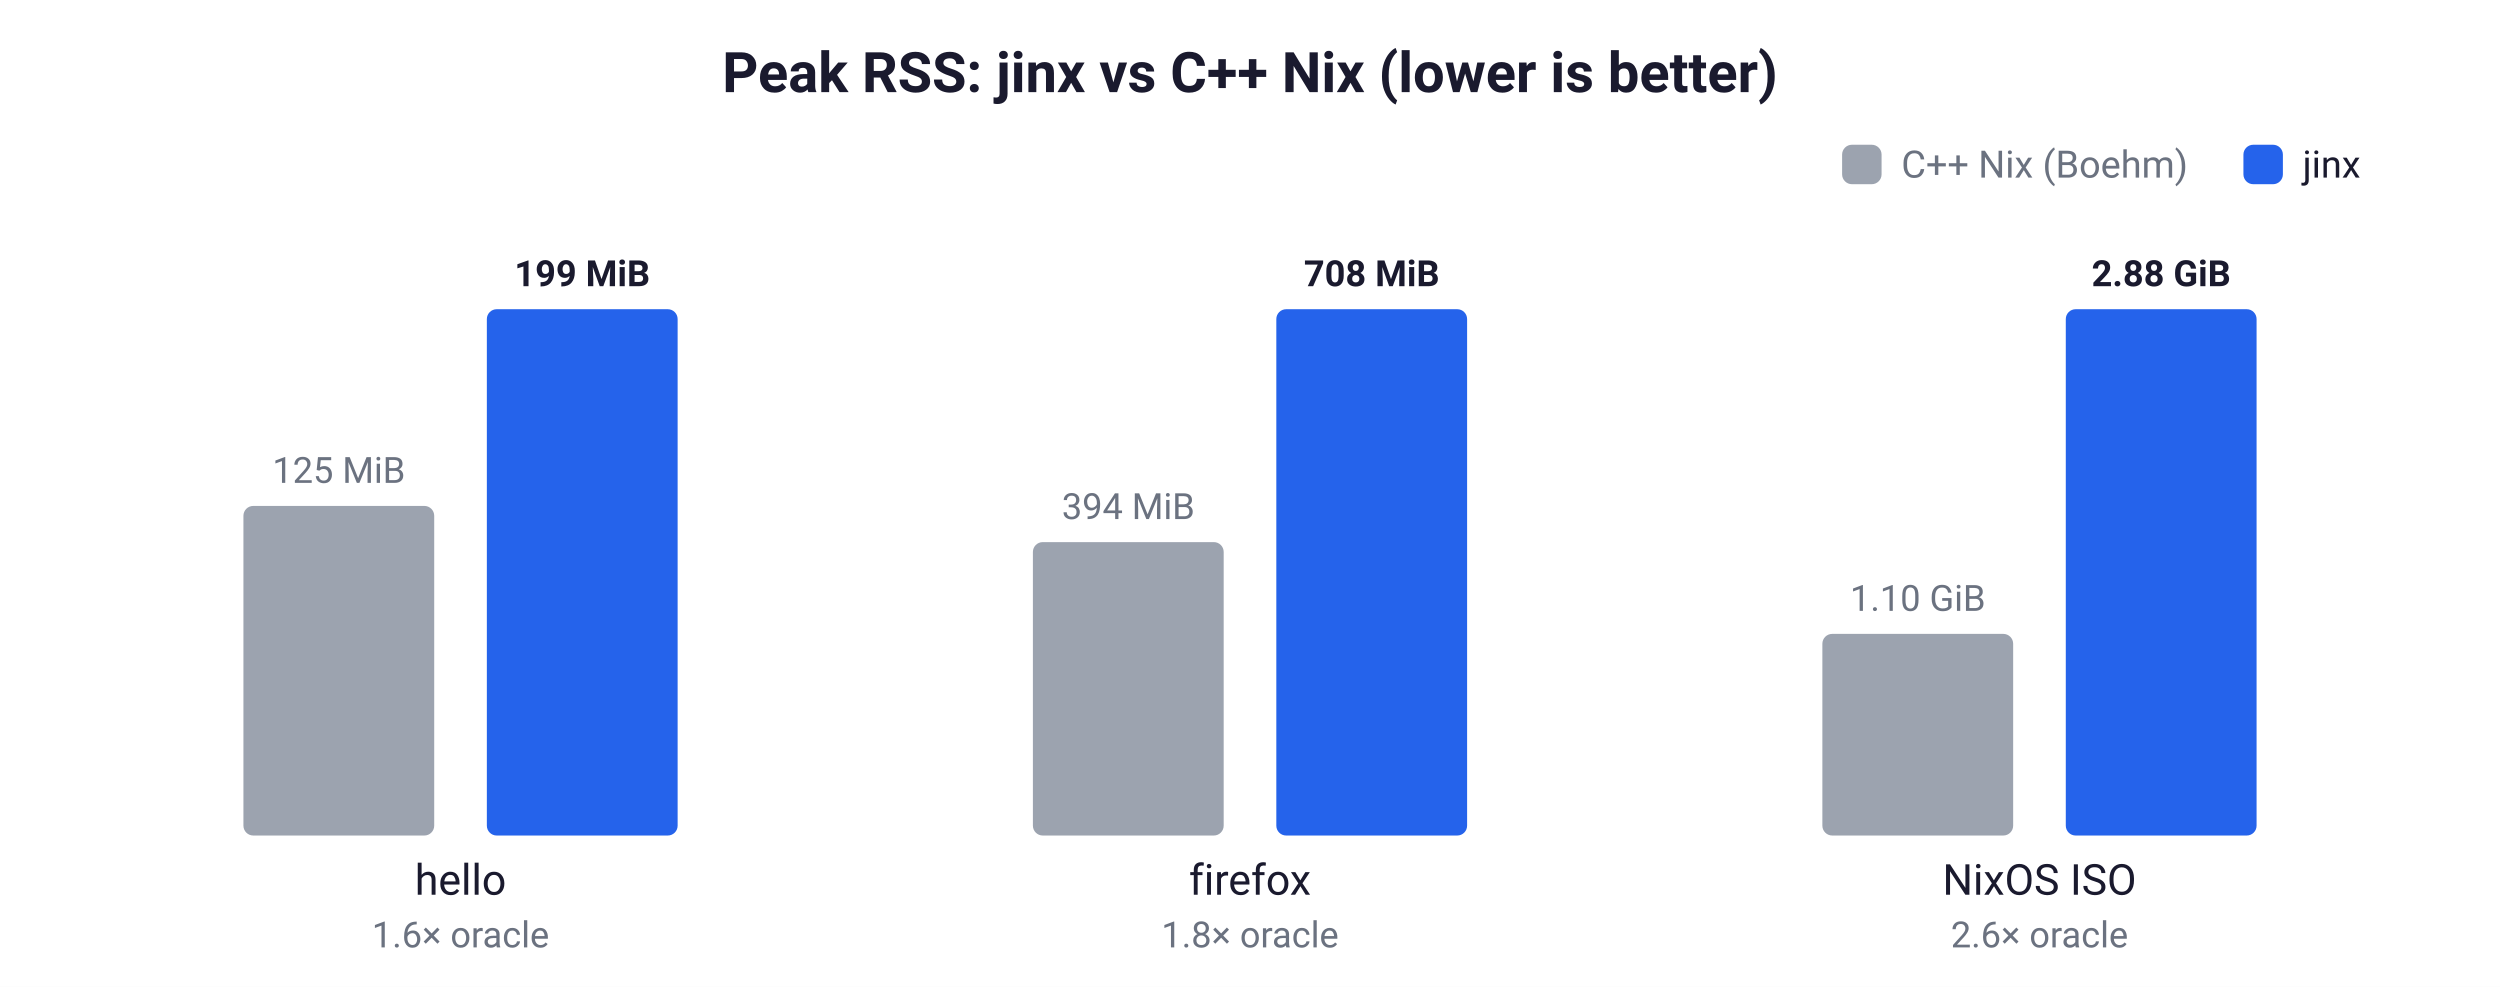
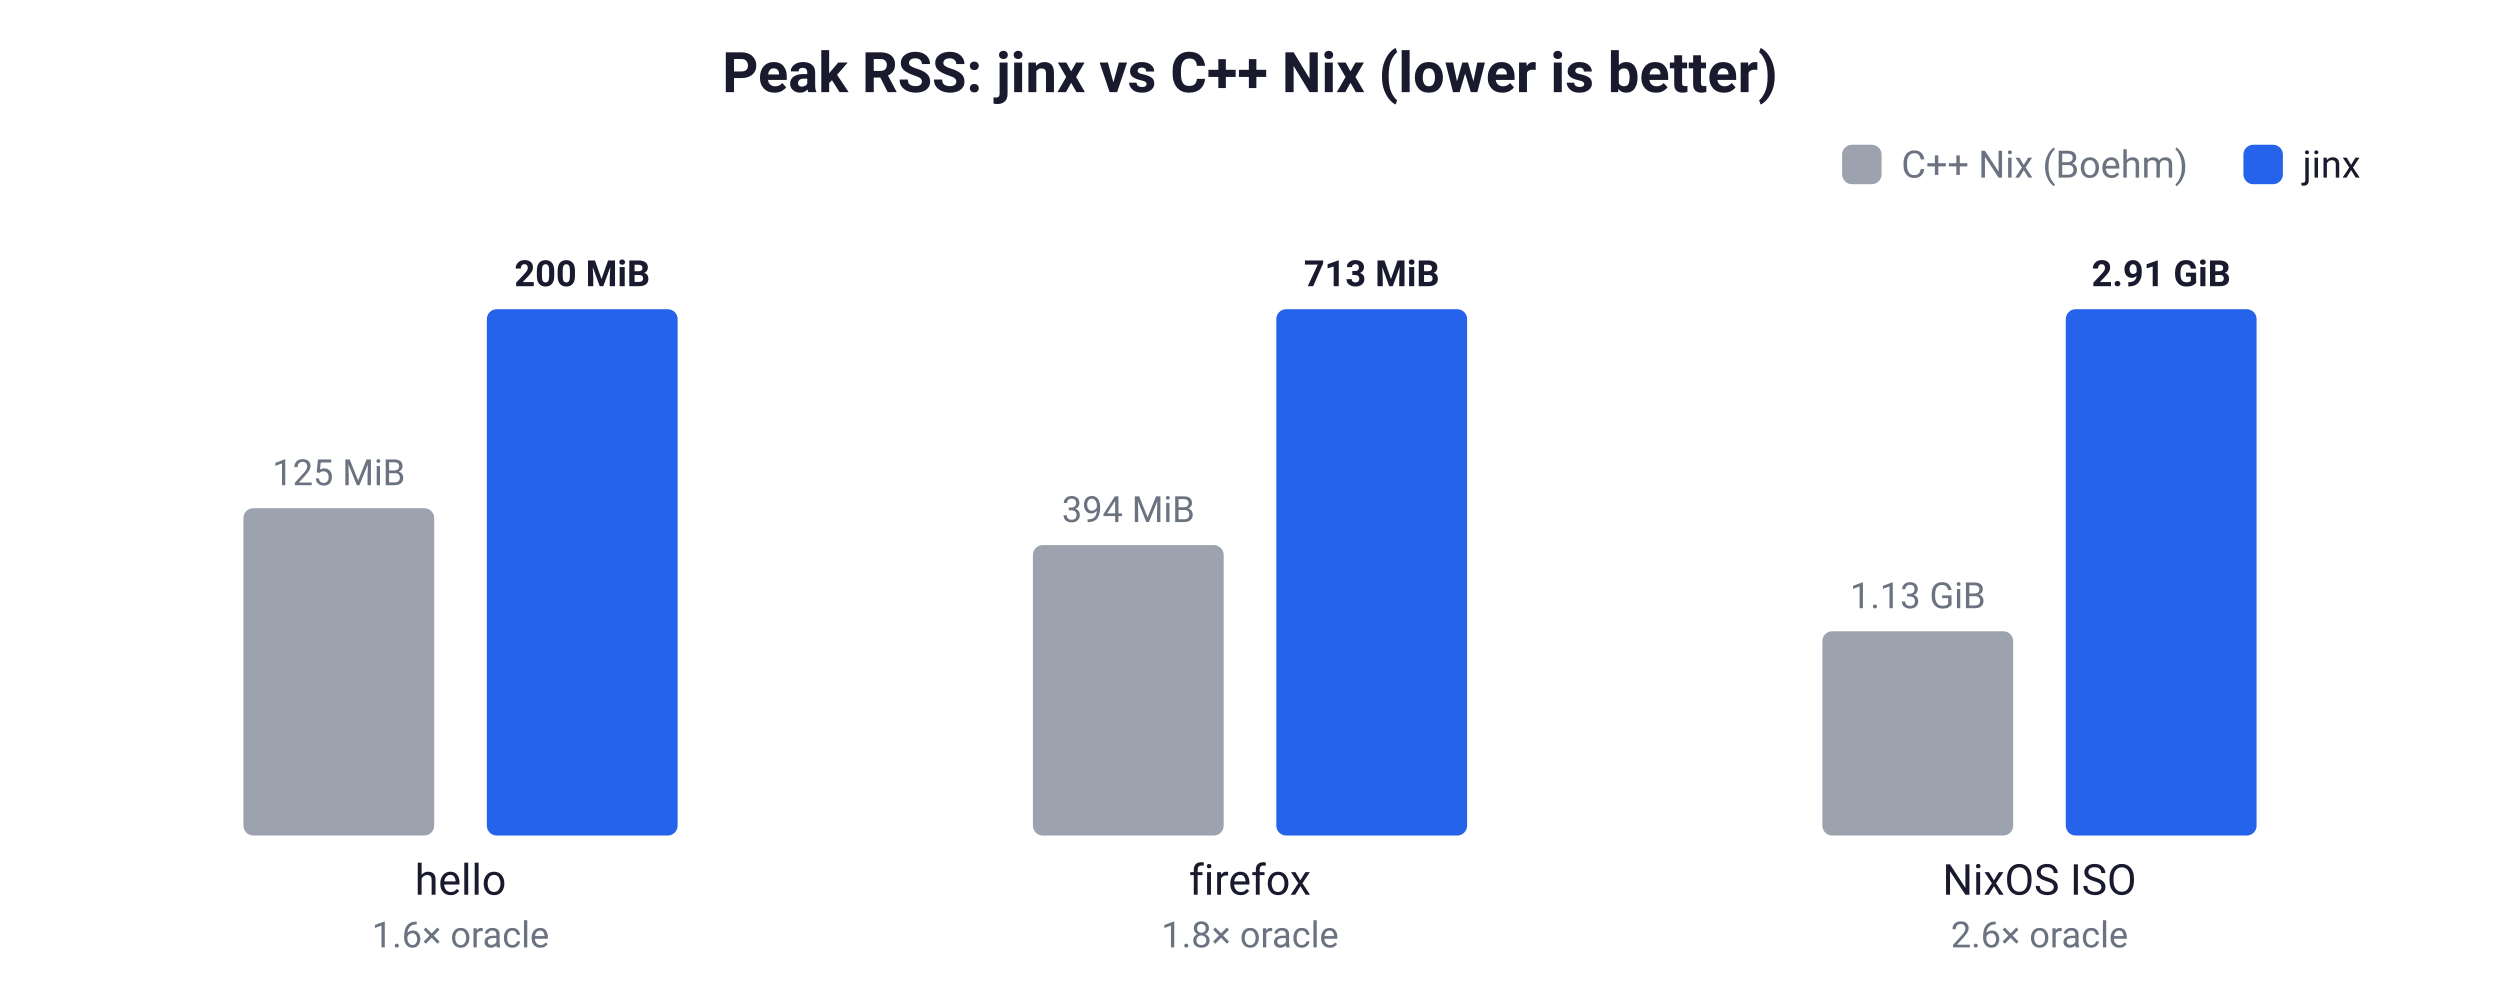
<svg xmlns="http://www.w3.org/2000/svg" width="760" height="300" viewBox="0 0 760 300" font-family="-apple-system,Segoe UI,Roboto,sans-serif">
  <rect width="760" height="300" fill="#ffffff" />
  <text x="380.0" y="28" text-anchor="middle" font-size="17" font-weight="700" fill="#1a1a2e">Peak RSS: jinx vs C++ Nix (lower is better)</text>
-   <rect x="74.0" y="153.8" width="58.0" height="100.2" rx="3" fill="#9ca3af" />
+   <rect x="74.0" y="154.5" width="58.0" height="99.5" rx="3" fill="#9ca3af" />
  <rect x="148.0" y="94.0" width="58.0" height="160.0" rx="3" fill="#2563eb" />
-   <text x="103.0" y="146.8" text-anchor="middle" font-size="11" font-weight="400" fill="#6b7280">125 MiB</text>
-   <text x="177.0" y="87.0" text-anchor="middle" font-size="11" font-weight="700" fill="#1a1a2e">199 MiB</text>
+   <text x="103.0" y="147.5" text-anchor="middle" font-size="11" font-weight="400" fill="#6b7280">125 MiB</text>
+   <text x="177.0" y="87.0" text-anchor="middle" font-size="11" font-weight="700" fill="#1a1a2e">200 MiB</text>
  <text x="140.0" y="272.0" text-anchor="middle" font-size="13" font-weight="400" fill="#1a1a2e">hello</text>
  <text x="140.0" y="288.0" text-anchor="middle" font-size="11" font-weight="400" fill="#6b7280">1.6× oracle</text>
-   <rect x="314.0" y="164.8" width="58.0" height="89.2" rx="3" fill="#9ca3af" />
+   <rect x="314.0" y="165.7" width="58.0" height="88.3" rx="3" fill="#9ca3af" />
  <rect x="388.0" y="94.0" width="58.0" height="160.0" rx="3" fill="#2563eb" />
-   <text x="343.0" y="157.8" text-anchor="middle" font-size="11" font-weight="400" fill="#6b7280">394 MiB</text>
-   <text x="417.0" y="87.0" text-anchor="middle" font-size="11" font-weight="700" fill="#1a1a2e">708 MiB</text>
+   <text x="343.0" y="158.7" text-anchor="middle" font-size="11" font-weight="400" fill="#6b7280">394 MiB</text>
+   <text x="417.0" y="87.0" text-anchor="middle" font-size="11" font-weight="700" fill="#1a1a2e">713 MiB</text>
  <text x="380.0" y="272.0" text-anchor="middle" font-size="13" font-weight="400" fill="#1a1a2e">firefox</text>
  <text x="380.0" y="288.0" text-anchor="middle" font-size="11" font-weight="400" fill="#6b7280">1.8× oracle</text>
-   <rect x="554.0" y="192.7" width="58.0" height="61.3" rx="3" fill="#9ca3af" />
+   <rect x="554.0" y="191.9" width="58.0" height="62.1" rx="3" fill="#9ca3af" />
  <rect x="628.0" y="94.0" width="58.0" height="160.0" rx="3" fill="#2563eb" />
-   <text x="583.0" y="185.7" text-anchor="middle" font-size="11" font-weight="400" fill="#6b7280">1.10 GiB</text>
-   <text x="657.0" y="87.0" text-anchor="middle" font-size="11" font-weight="700" fill="#1a1a2e">2.88 GiB</text>
+   <text x="583.0" y="184.9" text-anchor="middle" font-size="11" font-weight="400" fill="#6b7280">1.13 GiB</text>
+   <text x="657.0" y="87.0" text-anchor="middle" font-size="11" font-weight="700" fill="#1a1a2e">2.91 GiB</text>
  <text x="620.0" y="272.0" text-anchor="middle" font-size="13" font-weight="400" fill="#1a1a2e">NixOS ISO</text>
  <text x="620.0" y="288.0" text-anchor="middle" font-size="11" font-weight="400" fill="#6b7280">2.6× oracle</text>
  <rect x="560.0" y="44.0" width="12.0" height="12.0" rx="3" fill="#9ca3af" />
  <text x="578.0" y="54.0" text-anchor="start" font-size="11.5" font-weight="400" fill="#6b7280">C++ Nix (Boehm)</text>
  <rect x="682.0" y="44.0" width="12.0" height="12.0" rx="3" fill="#2563eb" />
  <text x="700.0" y="54.0" text-anchor="start" font-size="11.5" font-weight="400" fill="#1a1a2e">jinx</text>
</svg>
